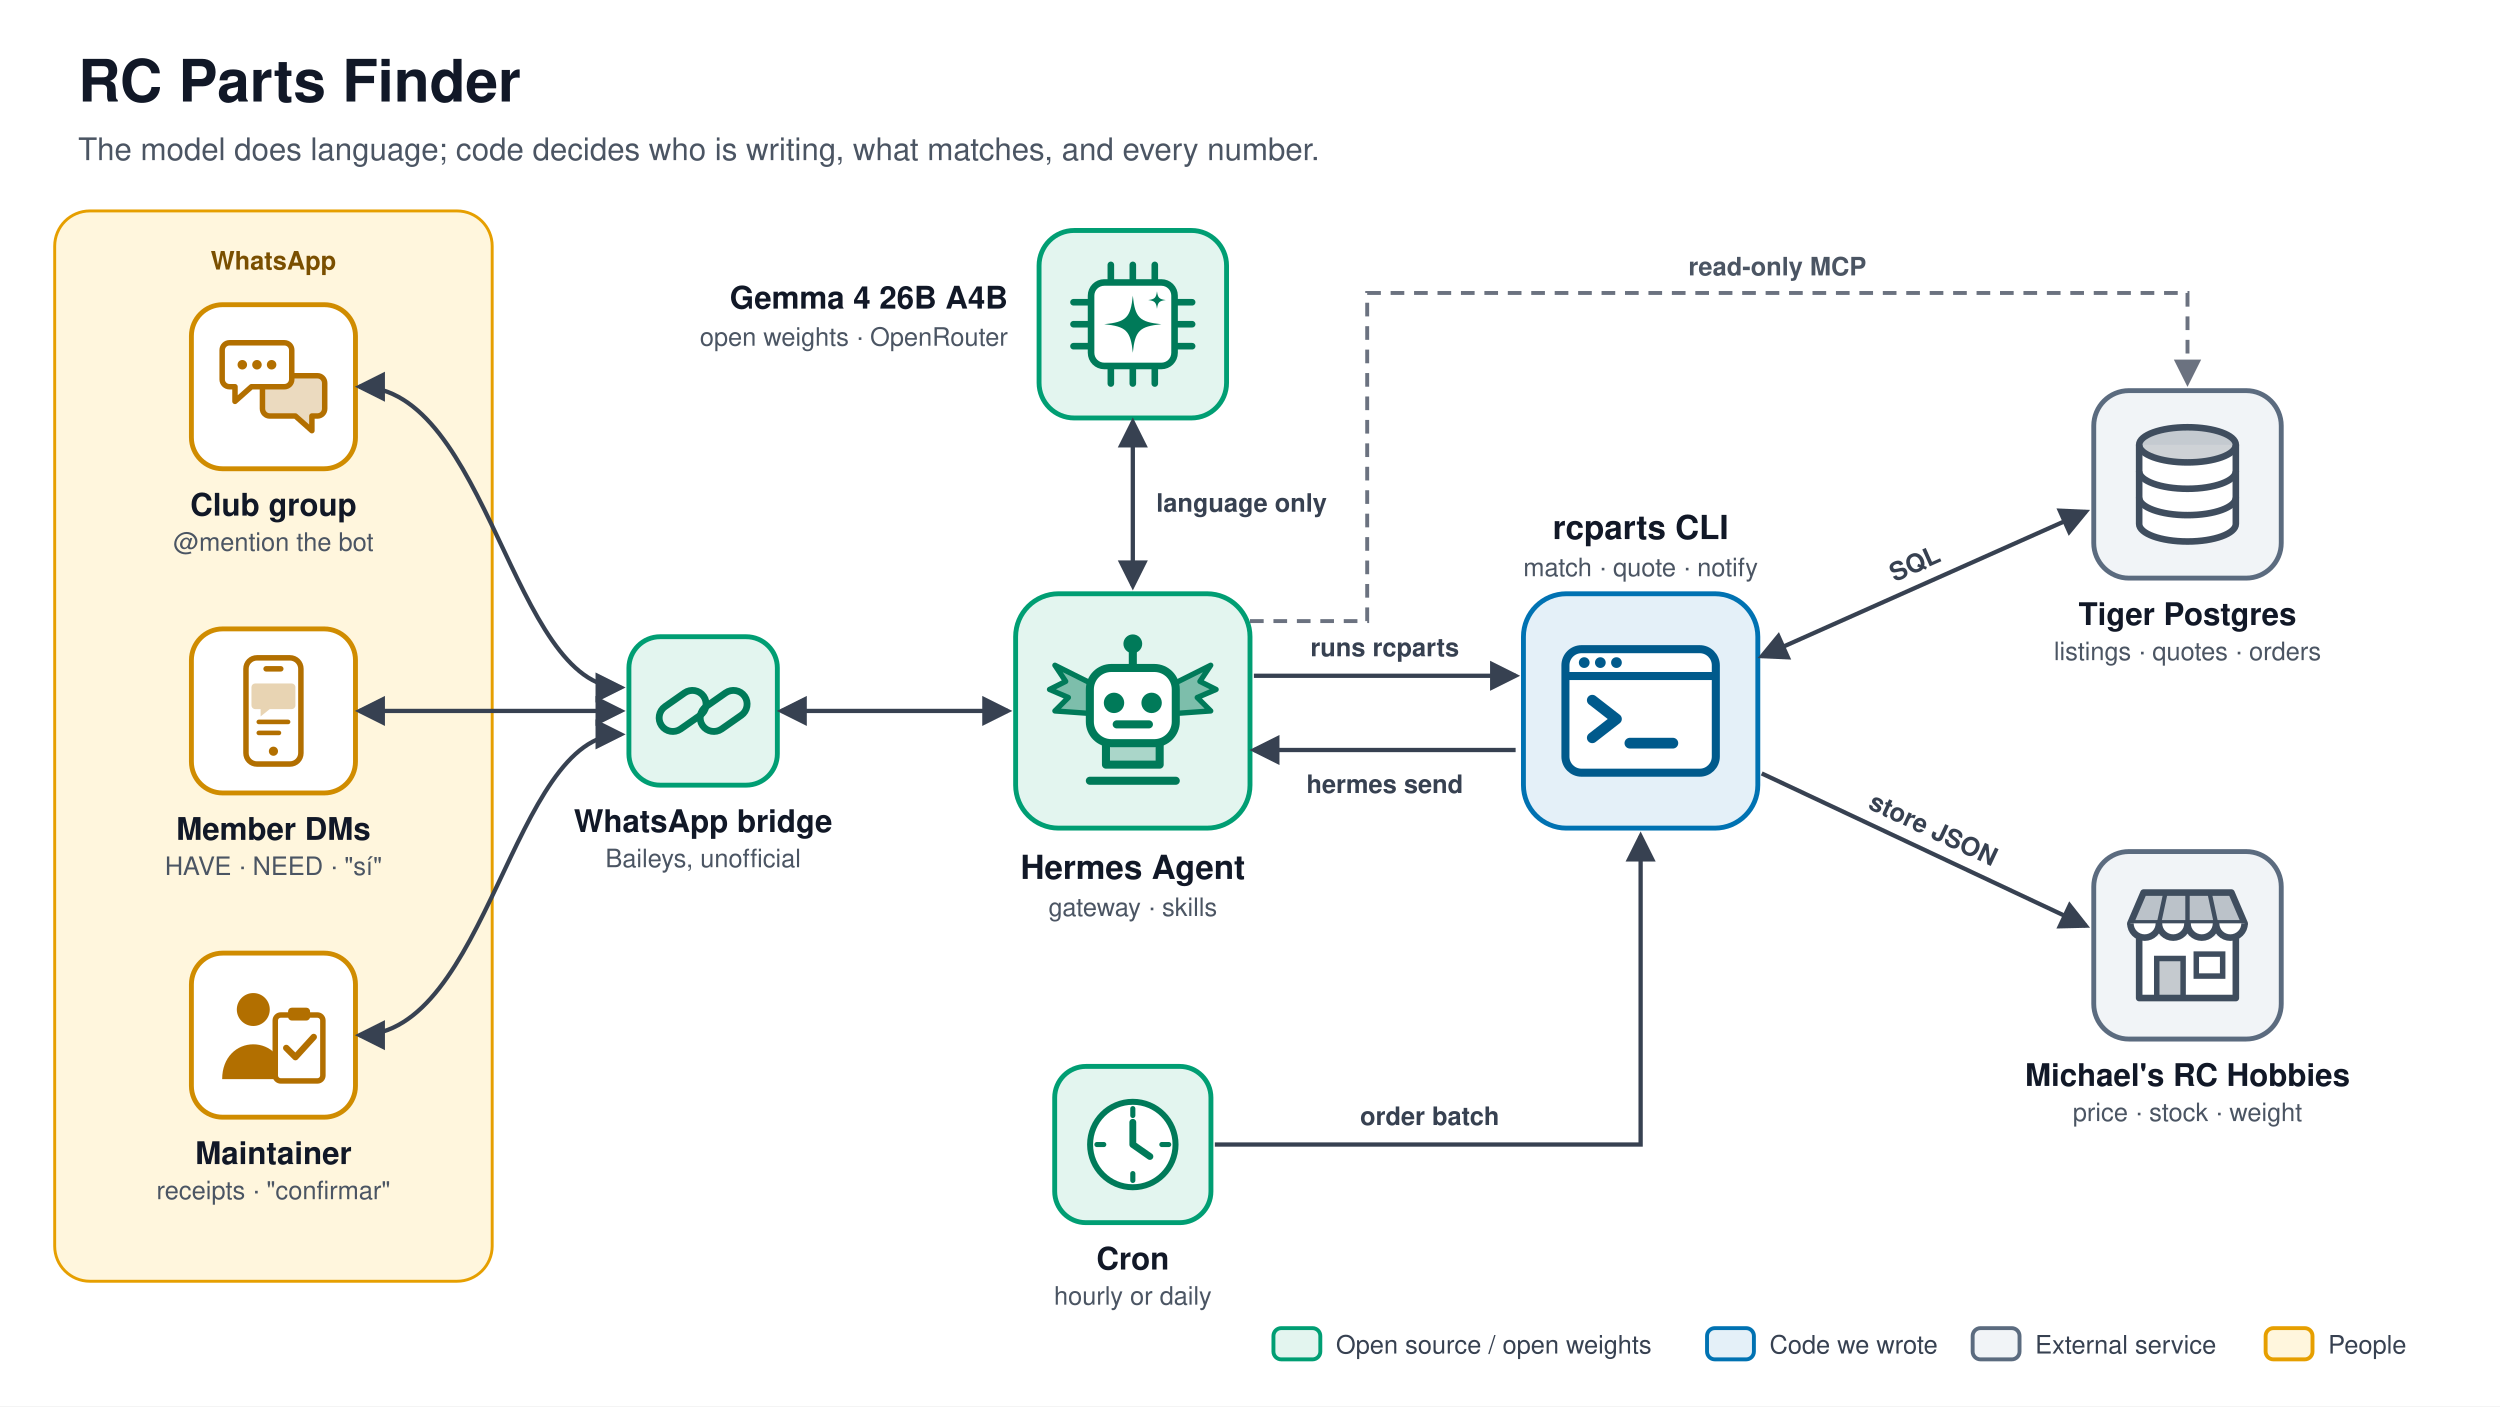
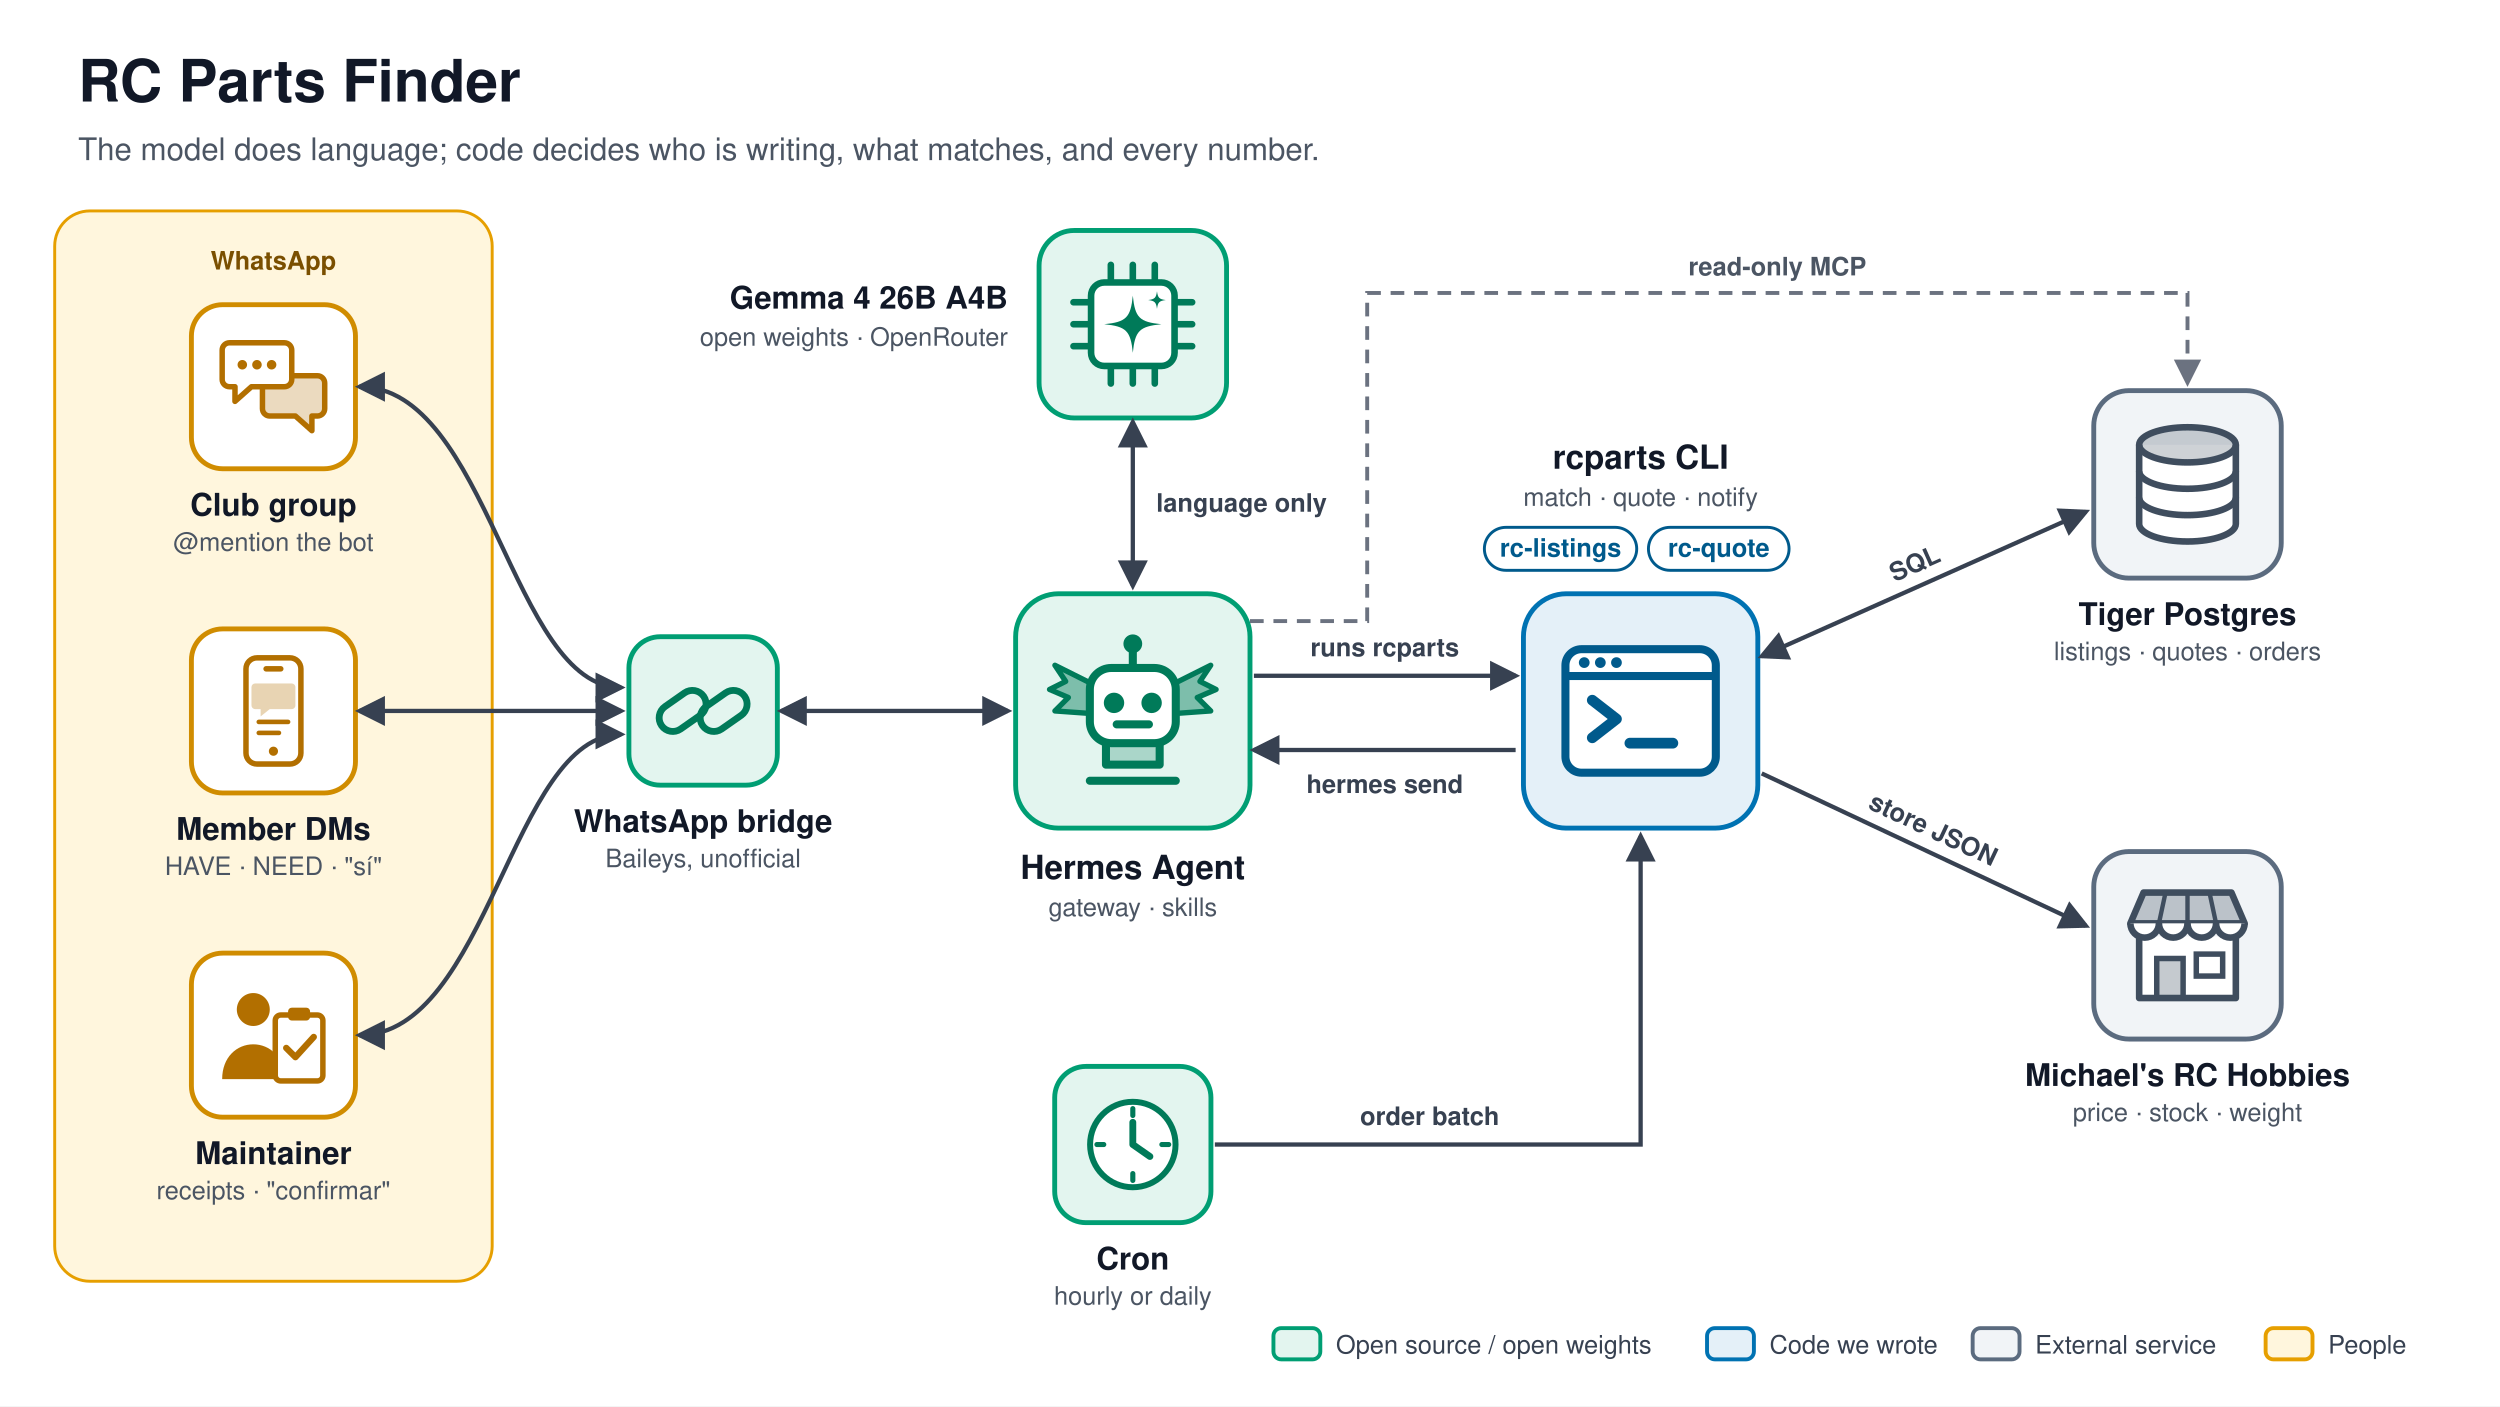
<svg xmlns="http://www.w3.org/2000/svg" viewBox="0 0 1280 720" width="1280" height="720" font-family="-apple-system, BlinkMacSystemFont, 'Segoe UI', Helvetica, Arial, sans-serif" role="img" aria-labelledby="arch-title arch-desc">
  <defs>
    <marker id="ah" viewBox="0 0 10 10" refX="8.5" refY="5" markerWidth="7" markerHeight="7" orient="auto-start-reverse">
      <path d="M0,0 L10,5 L0,10 z" fill="#374151" />
    </marker>
    <marker id="ahg" viewBox="0 0 10 10" refX="8.5" refY="5" markerWidth="7" markerHeight="7" orient="auto-start-reverse">
      <path d="M0,0 L10,5 L0,10 z" fill="#6B7280" />
    </marker>
    <symbol id="i-group" viewBox="0 0 64 64">
      <path d="M30 26h26a4 4 0 0 1 4 4v14a4 4 0 0 1-4 4h-3v8l-9-8H30a4 4 0 0 1-4-4V30a4 4 0 0 1 4-4z" fill="currentColor" fill-opacity=".25" stroke="currentColor" stroke-width="3" stroke-linejoin="round" />
      <path d="M8 8h30a4 4 0 0 1 4 4v16a4 4 0 0 1-4 4H20l-9 8v-8H8a4 4 0 0 1-4-4V12a4 4 0 0 1 4-4z" fill="#fff" stroke="currentColor" stroke-width="3" stroke-linejoin="round" />
      <circle cx="15" cy="20" r="2.6" fill="currentColor" />
      <circle cx="23" cy="20" r="2.6" fill="currentColor" />
      <circle cx="31" cy="20" r="2.6" fill="currentColor" />
    </symbol>
    <symbol id="i-phone" viewBox="0 0 64 64">
      <rect x="17" y="3" width="30" height="58" rx="6" fill="#fff" stroke="currentColor" stroke-width="3" />
      <path d="M28 9h8" stroke="currentColor" stroke-width="3" stroke-linecap="round" />
      <path d="M22 17h20a2 2 0 0 1 2 2v10a2 2 0 0 1-2 2H30l-5 4v-4h-3a2 2 0 0 1-2-2V19a2 2 0 0 1 2-2z" fill="currentColor" fill-opacity=".3" />
      <path d="M24 38h16M24 44h11" stroke="currentColor" stroke-width="2.5" stroke-linecap="round" />
      <circle cx="32" cy="54" r="2.5" fill="currentColor" />
    </symbol>
    <symbol id="i-maint" viewBox="0 0 64 64">
      <circle cx="21" cy="18" r="9" fill="currentColor" />
      <path d="M4 56c0-12 8-19 17-19s17 7 17 19z" fill="currentColor" />
      <rect x="33" y="21" width="26" height="36" rx="3" fill="#fff" stroke="currentColor" stroke-width="3" />
      <rect x="40" y="17" width="12" height="7" rx="2" fill="currentColor" />
      <path d="M39 39l5 5 10-11" fill="none" stroke="currentColor" stroke-width="3.5" stroke-linecap="round" stroke-linejoin="round" />
    </symbol>
    <symbol id="i-link" viewBox="0 0 64 64">
      <g fill="none" stroke="currentColor" stroke-width="4">
        <rect x="5" y="24" width="30" height="16" rx="8" transform="rotate(-35 20 32)" />
        <rect x="29" y="24" width="30" height="16" rx="8" transform="rotate(-35 44 32)" />
      </g>
    </symbol>
    <symbol id="i-bot" viewBox="0 0 64 64">
      <path d="M17 22 L3 15 L7 21 L1 24 L8 27 L3 32 L17 33z" fill="currentColor" fill-opacity=".45" stroke="currentColor" stroke-width="2" stroke-linejoin="round" />
      <path d="M47 22 L61 15 L57 21 L63 24 L56 27 L61 32 L47 33z" fill="currentColor" fill-opacity=".45" stroke="currentColor" stroke-width="2" stroke-linejoin="round" />
      <path d="M32 9v7" stroke="currentColor" stroke-width="3" />
      <circle cx="32" cy="7" r="3.5" fill="currentColor" />
      <rect x="16" y="16" width="32" height="28" rx="8" fill="#fff" stroke="currentColor" stroke-width="3" />
      <circle cx="25" cy="29" r="3.8" fill="currentColor" />
      <circle cx="39" cy="29" r="3.8" fill="currentColor" />
      <path d="M26 37h12" stroke="currentColor" stroke-width="3" stroke-linecap="round" />
      <path d="M22 44v8h20v-8" fill="currentColor" fill-opacity=".25" stroke="currentColor" stroke-width="3" stroke-linejoin="round" />
      <path d="M16 58h32" stroke="currentColor" stroke-width="3" stroke-linecap="round" />
    </symbol>
    <symbol id="i-chip" viewBox="0 0 64 64">
      <g stroke="currentColor" stroke-width="3" stroke-linecap="round">
        <path d="M22 5v8M32 5v8M42 5v8M22 51v8M32 51v8M42 51v8M5 22h8M5 32h8M5 42h8M51 22h8M51 32h8M51 42h8" />
      </g>
      <rect x="13" y="13" width="38" height="38" rx="6" fill="#fff" stroke="currentColor" stroke-width="3" />
      <path d="M32 19C33 29 35 31 45 32C35 33 33 35 32 45C31 35 29 33 19 32C29 31 31 29 32 19z" fill="currentColor" />
      <path d="M43 17C43.4 20 44 20.6 47 21C44 21.4 43.4 22 43 25C42.6 22 42 21.4 39 21C42 20.6 42.6 20 43 17z" fill="currentColor" />
    </symbol>
    <symbol id="i-term" viewBox="0 0 64 64">
      <rect x="4" y="9" width="56" height="46" rx="6" fill="#fff" stroke="currentColor" stroke-width="3" />
      <path d="M4 19h56" stroke="currentColor" stroke-width="3" />
      <circle cx="11" cy="14" r="2" fill="currentColor" />
      <circle cx="17" cy="14" r="2" fill="currentColor" />
      <circle cx="23" cy="14" r="2" fill="currentColor" />
      <path d="M14 28l9 7-9 7" fill="none" stroke="currentColor" stroke-width="4" stroke-linecap="round" stroke-linejoin="round" />
      <path d="M28 44h16" stroke="currentColor" stroke-width="4" stroke-linecap="round" />
    </symbol>
    <symbol id="i-db" viewBox="0 0 64 64">
      <g fill="none" stroke="currentColor" stroke-width="3">
        <path d="M10 14v36c0 4.4 9.8 8 22 8s22-3.6 22-8V14" fill="#fff" />
        <path d="M10 26c0 4.4 9.8 8 22 8s22-3.6 22-8M10 38c0 4.4 9.8 8 22 8s22-3.6 22-8" />
        <ellipse cx="32" cy="14" rx="22" ry="8" fill="currentColor" fill-opacity=".25" />
      </g>
    </symbol>
    <symbol id="i-store" viewBox="0 0 64 64">
      <path d="M10 28v28h44V28" fill="#fff" stroke="currentColor" stroke-width="3" stroke-linejoin="round" />
      <rect x="18" y="38" width="12" height="18" fill="currentColor" fill-opacity=".3" stroke="currentColor" stroke-width="2.5" />
      <rect x="36" y="36" width="12" height="10" fill="none" stroke="currentColor" stroke-width="2.5" />
      <path d="M12 8h40l6 14H6z" fill="currentColor" fill-opacity=".3" stroke="currentColor" stroke-width="3" stroke-linejoin="round" />
      <path d="M6 22a6.5 6.5 0 0 0 13 0a6.5 6.5 0 0 0 13 0a6.5 6.5 0 0 0 13 0a6.5 6.5 0 0 0 13 0" fill="#fff" stroke="currentColor" stroke-width="3" stroke-linejoin="round" />
      <path d="M22 8l-3 14M32 8v14M42 8l3 14" stroke="currentColor" stroke-width="2" />
    </symbol>
    <symbol id="i-clock" viewBox="0 0 64 64">
      <circle cx="32" cy="32" r="25" fill="#fff" stroke="currentColor" stroke-width="3.5" />
      <path d="M32 11v4M32 49v4M11 32h4M49 32h4" stroke="currentColor" stroke-width="3" stroke-linecap="round" />
      <path d="M32 19v13l10 7" fill="none" stroke="currentColor" stroke-width="4" stroke-linecap="round" stroke-linejoin="round" />
    </symbol>
  </defs>
  <style>
    .h { font-size: 30px; font-weight: 700; fill: #111827; }
    .sub { font-size: 16px; fill: #4B5563; }
    .lb { font-size: 16px; font-weight: 700; fill: #111827; }
    .sl { font-size: 13px; fill: #4B5563; }
    .al { font-size: 13px; fill: #374151; font-weight: 600; }
    .lg { font-size: 13px; fill: #374151; }
    .ln { stroke: #374151; stroke-width: 2.2; fill: none; }
    .lnd { stroke: #6B7280; stroke-width: 2; fill: none; stroke-dasharray: 7 5; }
    .open { fill: #E3F5EF; stroke: #009E73; stroke-width: 2.5; }
    .ours { fill: #E4F0F8; stroke: #0072B2; stroke-width: 2.5; }
    .ext { fill: #F1F4F7; stroke: #5B6B7F; stroke-width: 2.5; }
    .ppl { fill: #FFFFFF; stroke: #D08C00; stroke-width: 2.5; }
  </style>
  <rect x="0" y="0" width="1280" height="720" fill="#FFFFFF" />
  <text x="40" y="52" class="h">RC Parts Finder</text>
  <text x="40" y="82" class="sub">The model does language; code decides who is writing, what matches, and every number.</text>
  <rect x="28" y="108" width="224" height="548" rx="18" fill="#FFF6DD" stroke="#E69F00" stroke-width="1.5" />
  <text x="140" y="138" class="al" text-anchor="middle" style="fill:#7A4F00">WhatsApp</text>
  <rect x="98" y="156" width="84" height="84" rx="16" class="ppl" />
  <use href="#i-group" x="110" y="168" width="60" height="60" color="#B26F00" />
  <text x="140" y="264" class="lb" text-anchor="middle">Club group</text>
  <text x="140" y="282" class="sl" text-anchor="middle">@mention the bot</text>
  <rect x="98" y="322" width="84" height="84" rx="16" class="ppl" />
  <use href="#i-phone" x="110" y="334" width="60" height="60" color="#B26F00" />
  <text x="140" y="430" class="lb" text-anchor="middle">Member DMs</text>
  <text x="140" y="448" class="sl" text-anchor="middle">HAVE · NEED · "sí"</text>
  <rect x="98" y="488" width="84" height="84" rx="16" class="ppl" />
  <use href="#i-maint" x="110" y="500" width="60" height="60" color="#B26F00" />
  <text x="140" y="596" class="lb" text-anchor="middle">Maintainer</text>
  <text x="140" y="614" class="sl" text-anchor="middle">receipts · "confirmar"</text>
  <path d="M184 198 C 250 198, 262 352, 318 352" class="ln" marker-start="url(#ah)" marker-end="url(#ah)" />
  <path d="M184 364 L 318 364" class="ln" marker-start="url(#ah)" marker-end="url(#ah)" />
  <path d="M184 530 C 250 530, 262 376, 318 376" class="ln" marker-start="url(#ah)" marker-end="url(#ah)" />
  <rect x="322" y="326" width="76" height="76" rx="16" class="open" />
  <use href="#i-link" x="332" y="336" width="56" height="56" color="#007A59" />
  <text x="360" y="426" class="lb" text-anchor="middle">WhatsApp bridge</text>
  <text x="360" y="444" class="sl" text-anchor="middle">Baileys, unofficial</text>
  <path d="M400 364 L 516 364" class="ln" marker-start="url(#ah)" marker-end="url(#ah)" />
  <rect x="532" y="118" width="96" height="96" rx="18" class="open" />
  <use href="#i-chip" x="544" y="130" width="72" height="72" color="#007A59" />
  <text x="516" y="158" class="lb" text-anchor="end">Gemma 4 26B A4B</text>
  <text x="516" y="177" class="sl" text-anchor="end">open weights · OpenRouter</text>
  <path d="M580 216 L 580 300" class="ln" marker-start="url(#ah)" marker-end="url(#ah)" />
  <text x="592" y="262" class="al">language only</text>
  <rect x="520" y="304" width="120" height="120" rx="22" class="open" />
  <use href="#i-bot" x="536" y="320" width="88" height="88" color="#007A59" />
  <text x="580" y="450" class="lb" text-anchor="middle" style="font-size:17px">Hermes Agent</text>
  <text x="580" y="469" class="sl" text-anchor="middle">gateway · skills</text>
  <path d="M642 346 L 776 346" class="ln" marker-end="url(#ah)" />
  <text x="709" y="336" class="al" text-anchor="middle">runs rcparts</text>
  <path d="M776 384 L 642 384" class="ln" marker-end="url(#ah)" />
  <text x="709" y="406" class="al" text-anchor="middle">hermes send</text>
  <path d="M640 318 L 700 318 L 700 150 L 1120 150 L 1120 196" class="lnd" marker-end="url(#ahg)" />
  <text x="910" y="141" class="al" text-anchor="middle" style="fill:#4B5563">read-only MCP</text>
-   <text x="840" y="276" class="lb" text-anchor="middle" style="font-size:17px">rcparts CLI</text>
-   <text x="840" y="295" class="sl" text-anchor="middle">match · quote · notify</text>
+   <text x="840" y="240" class="lb" text-anchor="middle" style="font-size:17px">rcparts CLI</text>
+   <text x="840" y="259" class="sl" text-anchor="middle">match · quote · notify</text>
+   <rect x="760" y="270" width="78" height="22" rx="11" fill="#FFFFFF" stroke="#005A8C" stroke-width="1.5" />
+   <text x="799" y="285" class="sl" text-anchor="middle" style="fill:#005A8C;font-weight:700">rc-listings</text>
+   <rect x="844" y="270" width="72" height="22" rx="11" fill="#FFFFFF" stroke="#005A8C" stroke-width="1.5" />
+   <text x="880" y="285" class="sl" text-anchor="middle" style="fill:#005A8C;font-weight:700">rc-quote</text>
  <rect x="780" y="304" width="120" height="120" rx="22" class="ours" />
  <use href="#i-term" x="796" y="320" width="88" height="88" color="#005A8C" />
  <rect x="540" y="546" width="80" height="80" rx="16" class="open" />
  <use href="#i-clock" x="552" y="558" width="56" height="56" color="#007A59" />
  <text x="580" y="650" class="lb" text-anchor="middle">Cron</text>
  <text x="580" y="668" class="sl" text-anchor="middle">hourly or daily</text>
  <path d="M622 586 L 840 586 L 840 428" class="ln" marker-end="url(#ah)" />
  <text x="732" y="576" class="al" text-anchor="middle">order batch</text>
  <rect x="1072" y="200" width="96" height="96" rx="18" class="ext" />
  <use href="#i-db" x="1084" y="212" width="72" height="72" color="#3F4D5E" />
  <text x="1120" y="320" class="lb" text-anchor="middle">Tiger Postgres</text>
  <text x="1120" y="338" class="sl" text-anchor="middle">listings · quotes · orders</text>
  <path d="M902 336 L 1068 262" class="ln" marker-start="url(#ah)" marker-end="url(#ah)" />
  <text x="985" y="292" class="al" text-anchor="middle" transform="rotate(-24 985 299)">SQL</text>
  <rect x="1072" y="436" width="96" height="96" rx="18" class="ext" />
  <use href="#i-store" x="1084" y="448" width="72" height="72" color="#3F4D5E" />
  <text x="1120" y="556" class="lb" text-anchor="middle">Michael's RC Hobbies</text>
  <text x="1120" y="574" class="sl" text-anchor="middle">price · stock · weight</text>
  <path d="M902 396 L 1068 474" class="ln" marker-end="url(#ah)" />
  <text x="985" y="428" class="al" text-anchor="middle" transform="rotate(25.2 985 435)">store JSON</text>
  <g transform="translate(0,692)">
    <rect x="652" y="-12" width="24" height="16" rx="4" class="open" style="stroke-width:2" />
    <text x="684" y="1" class="lg">Open source / open weights</text>
    <rect x="874" y="-12" width="24" height="16" rx="4" class="ours" style="stroke-width:2" />
    <text x="906" y="1" class="lg">Code we wrote</text>
    <rect x="1010" y="-12" width="24" height="16" rx="4" class="ext" style="stroke-width:2" />
    <text x="1042" y="1" class="lg">External service</text>
    <rect x="1160" y="-12" width="24" height="16" rx="4" fill="#FFF6DD" stroke="#E69F00" stroke-width="2" />
    <text x="1192" y="1" class="lg">People</text>
  </g>
</svg>
